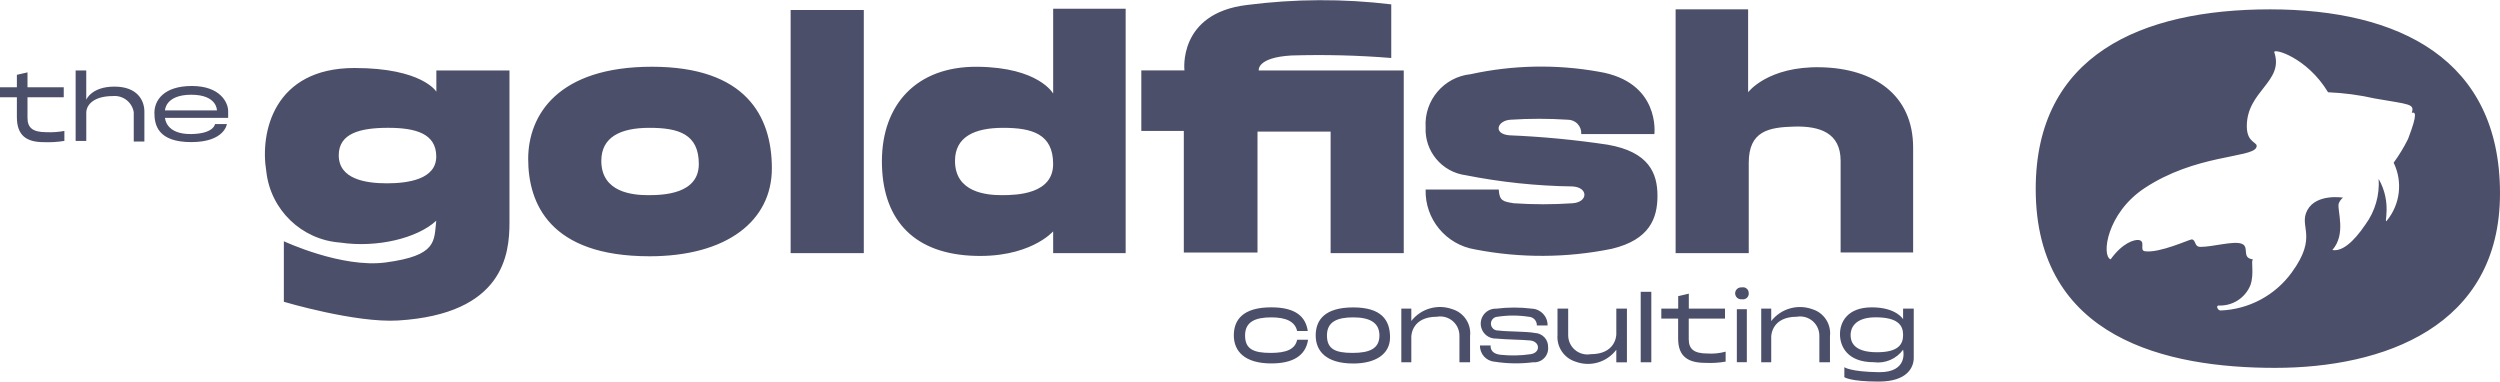
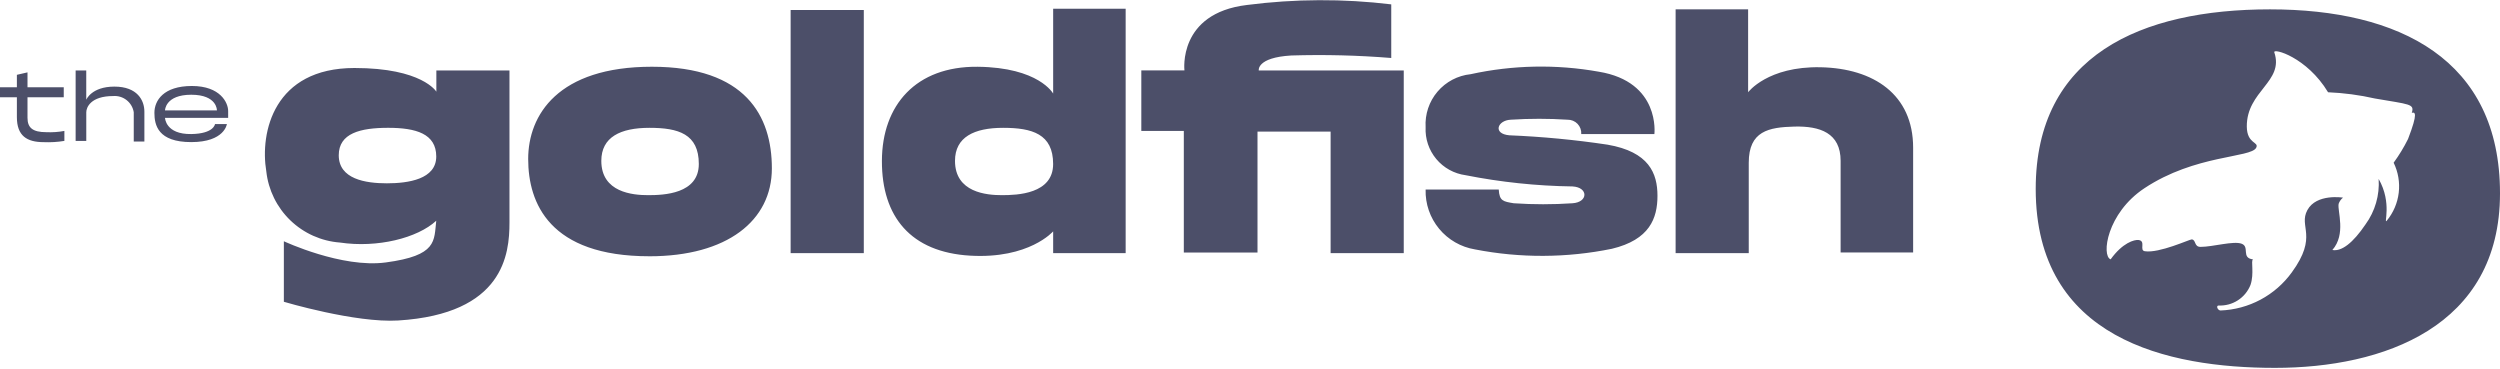
- <svg xmlns="http://www.w3.org/2000/svg" width="190" height="29" viewBox="0 0 190 29">
-   <defs>
-     <style>
-       .cls-1 {
-         fill: #4c4f69;
-         fill-rule: evenodd;
-       }
-     </style>
-   </defs>
-   <path id="Заливка_цветом_1" data-name="Заливка цветом 1" class="cls-1" d="M33.155,16.775c-1.421,1.318-4.476,2.083-7.315,1.659a6.088,6.088,0,0,1-5.6-5.4c-0.5-2.99.582-7.866,6.7-7.866,5.156,0,6.223,1.8,6.223,1.8V5.355h5.557V16.917c0,2.388-.43,6.942-8.455,7.44-3.261.2-8.692-1.422-8.692-1.422v-4.6s4.4,2.06,7.743,1.611C33.252,19.42,32.978,18.316,33.155,16.775ZM25.745,11.8c0,1.813,2.034,2.132,3.657,2.132s3.753-.307,3.753-2.038S31.61,9.714,29.5,9.714,25.745,10.124,25.745,11.8Zm23.607,7.677c5.906,0,9.31-2.7,9.31-6.681s-1.99-7.724-9.12-7.724-9.4,3.659-9.4,7.013S41.762,19.476,49.353,19.476ZM45.7,12.226c0,2.408,2.4,2.606,3.563,2.606s3.847-.085,3.847-2.369-1.55-2.748-3.752-2.748S45.7,10.416,45.7,12.226Zm14.392,7.013h5.557V0.758H60.088v18.48Zm19.95-1.658s-1.821,2.112-6.317,1.848-6.711-2.945-6.7-7.2,2.6-7.2,7.268-7.155,5.747,2.038,5.747,2.038V0.663h5.51V19.239h-5.51V17.58ZM72.58,12.226c0,2.408,2.4,2.606,3.563,2.606s3.895-.085,3.895-2.369-1.6-2.748-3.8-2.748S72.58,10.416,72.58,12.226ZM95.665,5.355h11.02V19.239h-5.558V10H95.57v9.193h-5.6V9.951h-3.23v-4.6h3.278S89.5,1.01,94.763.379A44.3,44.3,0,0,1,105.735.332V4.407a68.412,68.412,0,0,0-7.6-.19C95.486,4.374,95.665,5.355,95.665,5.355Zm24.51,4.833h5.558s0.482-3.968-4.228-4.739a24.978,24.978,0,0,0-9.738.19,3.824,3.824,0,0,0-3.42,4.028,3.51,3.51,0,0,0,3.041,3.649,45,45,0,0,0,8.122.853c1.217,0.067,1.2,1.2,0,1.279a33.152,33.152,0,0,1-4.465,0c-0.8-.135-1.091-0.167-1.14-1.042h-5.558a4.485,4.485,0,0,0,3.753,4.549,26.565,26.565,0,0,0,10.4-.047c2.874-.688,3.468-2.32,3.468-4.028s-0.642-3.343-3.8-3.886a69.571,69.571,0,0,0-7.457-.711c-1.274-.111-0.915-1.133.1-1.185a33.456,33.456,0,0,1,4.322,0A1.022,1.022,0,0,1,120.175,10.188Zm12.73,9.051h-5.558V0.711h5.51v6.3s1.479-1.983,5.511-1.9,7.03,2.074,7.03,6.113v7.961h-5.511V12.226c0-2.123-1.567-2.656-3.514-2.606s-3.468.334-3.468,2.748v6.871Zm21.809-4.881c0,11.4,10.006,13.6,18.186,13.6S190,24.875,190,14.69,182.34,0.711,172.52.711,154.714,4.21,154.714,14.358ZM1.283,7.392H0V6.634H1.283V5.686L2.09,5.5V6.634H4.845V7.392H2.09V8.956c0,0.759.4,1.088,1.425,1.09a6.068,6.068,0,0,0,1.378-.095v0.758a7.68,7.68,0,0,1-1.567.095c-1.287,0-2.043-.484-2.043-1.9V7.392Zm5.273,3.317H5.748V5.355H6.555V7.582s0.392-1,2.138-1,2.28,1.044,2.28,1.9v2.274H10.165V8.529A1.468,1.468,0,0,0,8.6,7.3c-1.706,0-2.043.865-2.043,1.232v2.18ZM17.243,9.43S17.071,10.8,14.535,10.8s-2.8-1.3-2.8-2.227,0.685-2.038,2.85-2.038,2.755,1.279,2.755,1.9V8.956h-4.8s0.031,1.263,2,1.232c1.723-.027,1.8-0.758,1.8-0.758h0.9Zm-4.7-1.042h3.943S16.516,7.2,14.535,7.2,12.54,8.387,12.54,8.387Zm90.3,19.239c1.646,0,2.8-.673,2.8-1.99s-0.656-2.274-2.8-2.274-2.85.942-2.85,2.132S100.794,27.626,102.838,27.626Zm-0.048-.806c1.315,0,2.042-.336,2.042-1.327s-0.761-1.374-1.994-1.374-1.995.341-1.995,1.374S101.475,26.82,102.79,26.82Zm-4.213-1.658c-0.158-.746-0.877-1.043-1.962-1.043-1.233,0-1.995.341-1.995,1.374s0.632,1.327,1.947,1.327c1.156,0,1.858-.259,2.011-1h0.83c-0.189,1.262-1.228,1.8-2.793,1.8-2.043,0-2.85-.942-2.85-2.132s0.7-2.132,2.85-2.132c1.88,0,2.616.734,2.77,1.8H98.577Zm8.678-.758V23.456H106.5v4.075h0.76V25.588c0-.17.1-1.516,1.948-1.516a1.459,1.459,0,0,1,1.709,1.469v1.99h0.808v-1.99a1.911,1.911,0,0,0-1.33-2.038A2.765,2.765,0,0,0,107.255,24.4Zm6.032,1.848s-0.123.615,0.76,0.711a9.046,9.046,0,0,0,2.281-.047c0.769-.117.722-0.965-0.048-1.043-0.588-.059-1.825-0.067-2.565-0.142a1.138,1.138,0,1,1,0-2.274,10.929,10.929,0,0,1,2.707,0,1.245,1.245,0,0,1,1.188,1.279H116.8a0.64,0.64,0,0,0-.617-0.663,7.766,7.766,0,0,0-2.375,0,0.522,0.522,0,0,0,.048,1.043c0.784,0.1,2.093.059,2.8,0.189a1.043,1.043,0,0,1,1,1.09,1.059,1.059,0,0,1-1.14,1.137,10.389,10.389,0,0,1-2.944-.047,1.2,1.2,0,0,1-1.093-1.232h0.807Zm9.548,0.335v0.949h0.807V23.456h-0.807V25.4c0,0.17-.1,1.518-1.947,1.518a1.461,1.461,0,0,1-1.711-1.471V23.456H118.37v1.992a1.963,1.963,0,0,0,1.378,2.04A2.691,2.691,0,0,0,122.835,26.587Zm1.853-4.41H125.5v5.354h-0.807V22.177Zm2.85,2.038h-1.283V23.456h1.283V22.508l0.807-.19v1.137H131.1v0.758h-2.755v1.564c0,0.759.4,1.088,1.425,1.09a4.164,4.164,0,0,0,1.378-.142v0.758a6.8,6.8,0,0,1-1.521.095c-1.287,0-2.089-.437-2.089-1.848V24.214ZM132,23.5h0.76v4.028H132V23.5Zm0.38-.758a0.437,0.437,0,0,0,.523-0.474,0.432,0.432,0,0,0-.523-0.426A0.455,0.455,0,1,0,132.382,22.745Zm2.233,1.659V23.456h-0.76v4.075h0.76V25.588c0-.17.1-1.516,1.947-1.516a1.46,1.46,0,0,1,1.711,1.469v1.99h0.807v-1.99a1.911,1.911,0,0,0-1.33-2.038A2.765,2.765,0,0,0,134.615,24.4Zm10.83-.948h-0.808v0.805s-0.517-.9-2.375-0.9-2.422,1.121-2.422,2.038,0.545,2.132,2.565,2.132a2.367,2.367,0,0,0,2.232-.948s0.439,1.739-1.852,1.706c-2.16-.031-2.612-0.379-2.612-0.379v0.758S140.61,29,142.785,29s2.66-1.088,2.66-1.8V23.456Zm-0.808,1.99c0-.723-0.4-1.327-2.089-1.327s-1.9.934-1.9,1.327,0.084,1.327,2,1.327C144.279,26.773,144.637,26.17,144.637,25.446Zm15.77-5.734c-0.711-.269-0.288-3.506,2.565-5.4,3.862-2.566,8.1-2.3,8.5-3.08,0.239-.469-0.7-0.266-0.713-1.611-0.016-2.72,2.848-3.4,2.09-5.639-0.119-.352,2.474.357,4.086,3.033a19.846,19.846,0,0,1,3.562.474c2.632,0.456,3.023.4,2.8,1.09,0.241-.064.5-0.046-0.285,1.99a12.5,12.5,0,0,1-1.093,1.8,4.1,4.1,0,0,1-.522,4.407c-0.267.308,0.438-1.325-.618-3.175a5.272,5.272,0,0,1-1,3.459c-0.95,1.405-1.816,2.073-2.517,1.943,1.059-1.206.375-2.952,0.475-3.506a1.01,1.01,0,0,1,.333-0.474s-2.016-.329-2.708.948,0.843,1.956-1.187,4.739a7.015,7.015,0,0,1-5.415,2.89c-0.206,0-.371-0.368-0.143-0.379a2.48,2.48,0,0,0,2.423-1.564c0.3-.88.008-1.833,0.19-1.943-0.915-.1-0.234-0.947-0.856-1.185s-2.191.237-3.134,0.237c-0.5,0-.326-0.542-0.665-0.569-0.147-.012-2.467,1.066-3.563.9-0.447-.068.1-0.773-0.475-0.853C162.207,18.2,161.313,18.451,160.407,19.712Z" />
+ <svg xmlns="http://www.w3.org/2000/svg" width="190" height="28" viewBox="0 0 190 28" fill="none">
+   <path fill-rule="evenodd" clip-rule="evenodd" d="M33.155 16.775C31.734 18.093 28.679 18.858 25.84 18.434C24.423 18.329 23.088 17.731 22.065 16.745C21.042 15.759 20.397 14.446 20.24 13.034C19.74 10.044 20.822 5.168 26.94 5.168C32.096 5.168 33.163 6.968 33.163 6.968V5.355H38.72V16.917C38.72 19.305 38.29 23.859 30.265 24.357C27.004 24.557 21.573 22.935 21.573 22.935V18.335C21.573 18.335 25.973 20.395 29.316 19.946C33.252 19.42 32.978 18.316 33.155 16.775ZM25.745 11.8C25.745 13.613 27.779 13.932 29.402 13.932C31.025 13.932 33.155 13.625 33.155 11.894C33.155 10.163 31.61 9.714 29.5 9.714C27.39 9.714 25.745 10.124 25.745 11.8ZM49.352 19.477C55.258 19.477 58.662 16.777 58.662 12.796C58.662 8.815 56.672 5.072 49.542 5.072C42.412 5.072 40.142 8.731 40.142 12.085C40.142 15.439 41.762 19.476 49.353 19.476L49.352 19.477ZM45.7 12.226C45.7 14.634 48.1 14.832 49.263 14.832C50.426 14.832 53.11 14.747 53.11 12.463C53.11 10.179 51.56 9.715 49.358 9.715C47.156 9.715 45.7 10.416 45.7 12.226ZM60.092 19.239H65.649V0.758H60.088V19.238L60.092 19.239ZM80.042 17.581C80.042 17.581 78.221 19.693 73.725 19.429C69.229 19.165 67.014 16.484 67.025 12.229C67.036 7.974 69.625 5.029 74.293 5.074C78.961 5.119 80.04 7.112 80.04 7.112V0.663H85.55V19.239H80.04V17.58L80.042 17.581ZM72.58 12.226C72.58 14.634 74.98 14.832 76.143 14.832C77.306 14.832 80.038 14.747 80.038 12.463C80.038 10.179 78.438 9.715 76.238 9.715C74.038 9.715 72.58 10.416 72.58 12.226ZM95.665 5.355H106.685V19.239H101.127V10H95.57V19.193H89.97V9.951H86.74V5.351H90.018C90.018 5.351 89.5 1.01 94.763 0.379C98.404 -0.091 102.09 -0.107 105.735 0.332V4.407C103.207 4.203 100.67 4.139 98.135 4.217C95.486 4.374 95.665 5.355 95.665 5.355ZM120.175 10.188H125.733C125.733 10.188 126.215 6.22 121.505 5.449C118.278 4.873 114.969 4.937 111.767 5.639C110.788 5.741 109.886 6.217 109.249 6.967C108.612 7.717 108.289 8.684 108.347 9.667C108.304 10.546 108.593 11.408 109.156 12.084C109.72 12.76 110.516 13.199 111.388 13.316C114.064 13.846 116.782 14.131 119.51 14.169C120.727 14.236 120.71 15.369 119.51 15.448C118.023 15.548 116.532 15.548 115.045 15.448C114.245 15.313 113.954 15.281 113.905 14.406H108.347C108.317 15.49 108.681 16.548 109.371 17.384C110.061 18.22 111.03 18.778 112.1 18.955C115.536 19.625 119.07 19.609 122.5 18.908C125.374 18.22 125.968 16.588 125.968 14.88C125.968 13.172 125.326 11.537 122.168 10.994C119.697 10.623 117.208 10.386 114.711 10.283C113.437 10.172 113.796 9.15 114.811 9.098C116.25 9.005 117.694 9.005 119.133 9.098C119.275 9.095 119.416 9.121 119.547 9.176C119.678 9.23 119.796 9.311 119.894 9.413C119.992 9.516 120.068 9.638 120.116 9.771C120.164 9.904 120.184 10.046 120.175 10.188ZM132.905 19.239H127.347V0.711H132.857V7.011C132.857 7.011 134.336 5.028 138.368 5.111C142.4 5.194 145.398 7.185 145.398 11.224V19.185H139.887V12.226C139.887 10.103 138.32 9.57 136.373 9.62C134.426 9.67 132.905 9.954 132.905 12.368V19.239ZM154.714 14.358C154.714 25.758 164.72 27.958 172.9 27.958C181.08 27.958 190 24.875 190 14.69C190 4.505 182.34 0.711 172.52 0.711C162.7 0.711 154.714 4.21 154.714 14.358ZM1.283 7.392H0V6.634H1.283V5.686L2.09 5.5V6.634H4.845V7.392H2.09V8.956C2.09 9.715 2.49 10.044 3.515 10.046C3.976 10.067 4.439 10.035 4.893 9.951V10.709C4.375 10.794 3.85 10.826 3.326 10.804C2.039 10.804 1.283 10.32 1.283 8.904V7.392ZM6.556 10.709H5.748V5.355H6.555V7.582C6.555 7.582 6.947 6.582 8.693 6.582C10.439 6.582 10.973 7.626 10.973 8.482V10.756H10.165V8.529C10.106 8.165 9.912 7.837 9.623 7.609C9.333 7.381 8.968 7.271 8.6 7.3C6.894 7.3 6.557 8.165 6.557 8.532V10.712L6.556 10.709ZM17.243 9.43C17.243 9.43 17.071 10.8 14.535 10.8C11.999 10.8 11.735 9.5 11.735 8.573C11.735 7.646 12.42 6.535 14.585 6.535C16.75 6.535 17.34 7.814 17.34 8.435V8.956H12.54C12.54 8.956 12.571 10.219 14.54 10.188C16.263 10.161 16.34 9.43 16.34 9.43H17.24H17.243ZM12.543 8.388H16.486C16.486 8.388 16.516 7.2 14.535 7.2C12.554 7.2 12.54 8.387 12.54 8.387L12.543 8.388ZM160.405 19.709C159.694 19.44 160.117 16.203 162.97 14.309C166.832 11.743 171.07 12.009 171.47 11.229C171.709 10.76 170.77 10.963 170.757 9.618C170.741 6.898 173.605 6.218 172.847 3.979C172.728 3.627 175.321 4.336 176.933 7.012C178.132 7.062 179.324 7.221 180.495 7.486C183.127 7.942 183.518 7.886 183.295 8.576C183.536 8.512 183.795 8.53 183.01 10.566C182.697 11.196 182.331 11.798 181.917 12.366C182.262 13.073 182.396 13.865 182.304 14.646C182.211 15.428 181.896 16.166 181.395 16.773C181.128 17.081 181.833 15.448 180.777 13.598C180.86 14.833 180.506 16.057 179.777 17.057C178.827 18.462 177.961 19.13 177.26 19C178.319 17.794 177.635 16.048 177.735 15.494C177.797 15.307 177.913 15.142 178.068 15.02C178.068 15.02 176.052 14.691 175.36 15.968C174.668 17.245 176.203 17.924 174.173 20.707C173.548 21.568 172.736 22.275 171.798 22.776C170.86 23.276 169.821 23.557 168.758 23.597C168.552 23.597 168.387 23.229 168.615 23.218C169.132 23.242 169.643 23.105 170.077 22.824C170.512 22.544 170.848 22.135 171.038 21.654C171.338 20.774 171.046 19.821 171.228 19.711C170.313 19.611 170.994 18.764 170.372 18.526C169.75 18.288 168.181 18.763 167.238 18.763C166.738 18.763 166.912 18.221 166.573 18.194C166.426 18.182 164.106 19.26 163.01 19.094C162.563 19.026 163.11 18.321 162.535 18.241C162.207 18.2 161.313 18.451 160.407 19.712L160.405 19.709Z" fill="#4C4F69" />
</svg>
